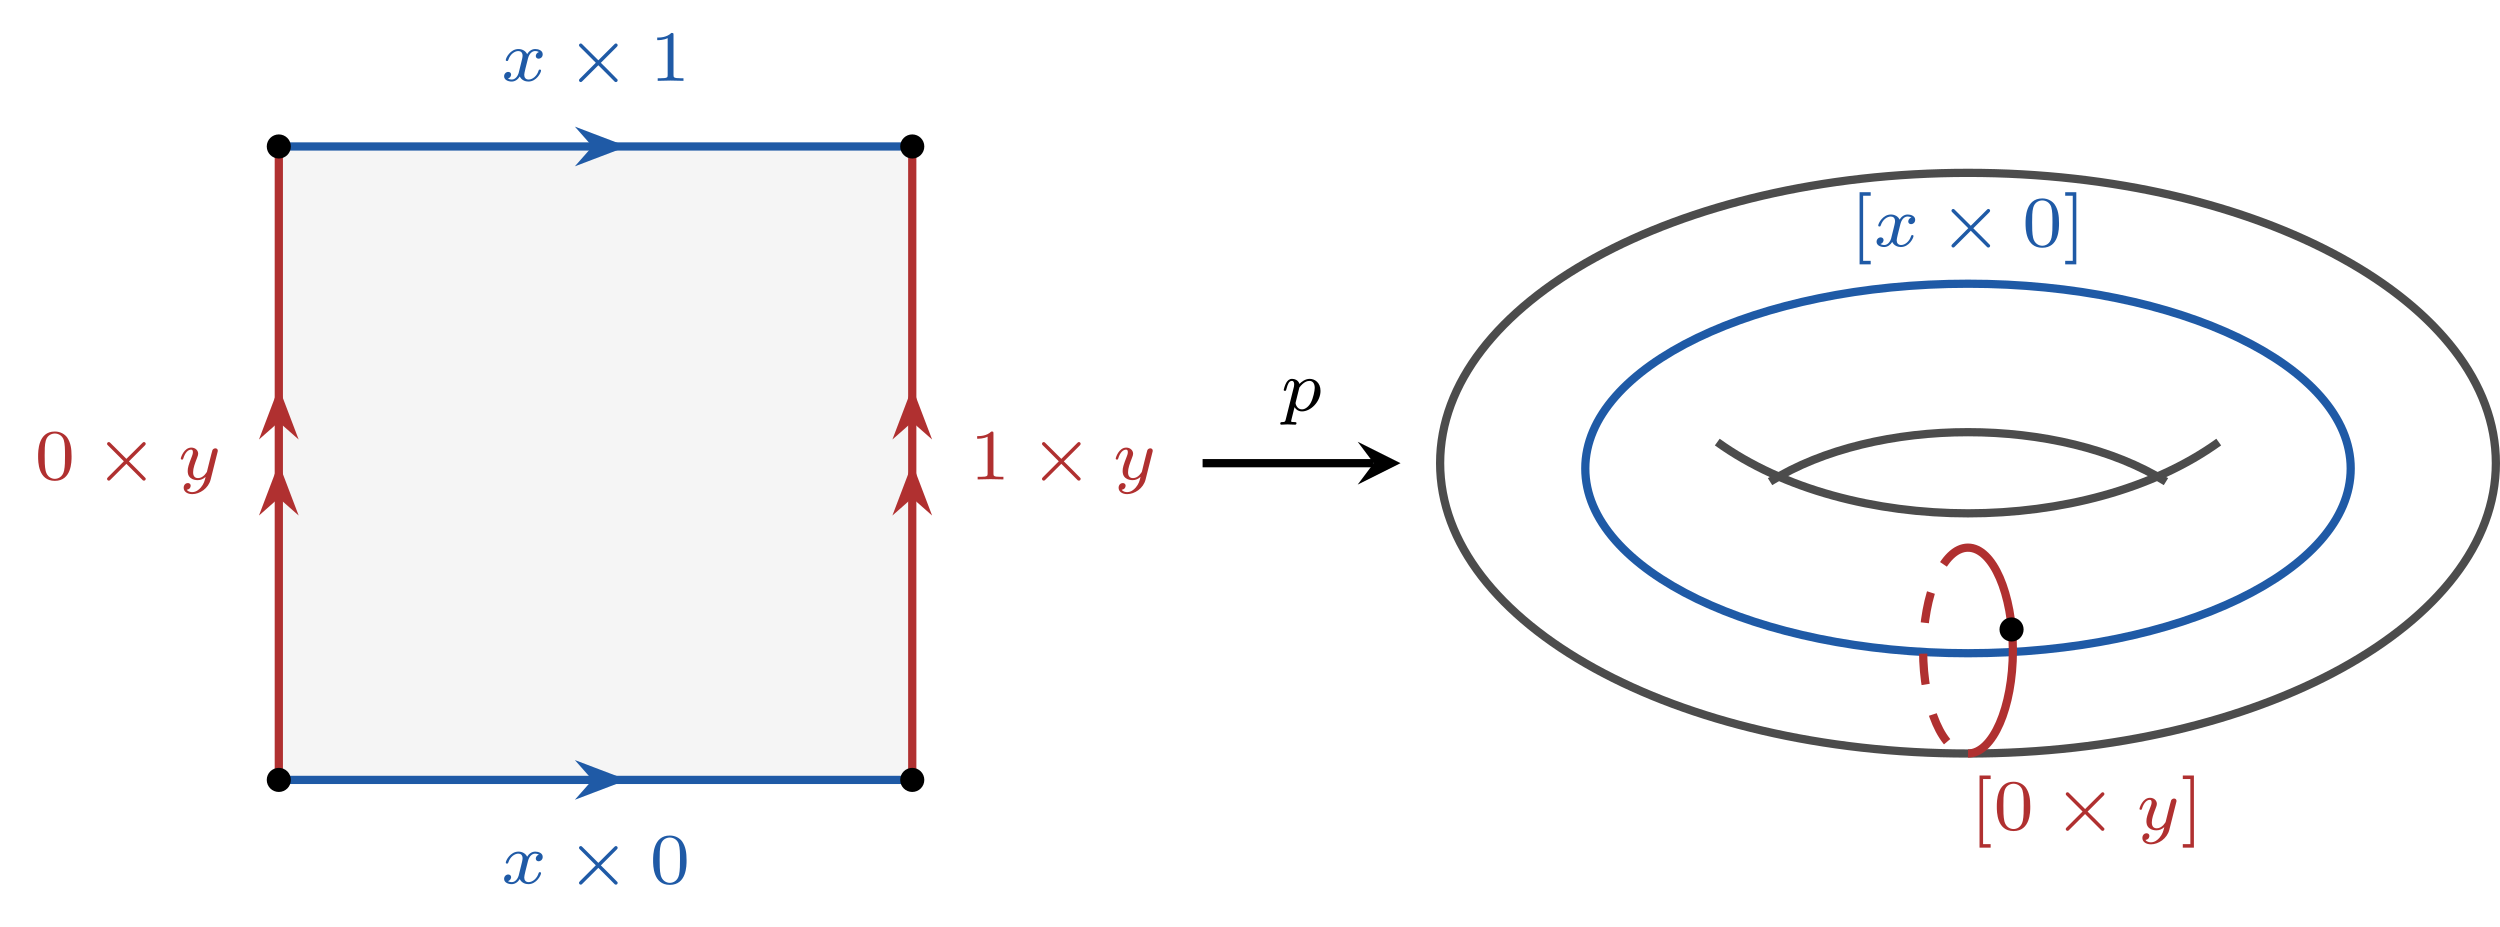
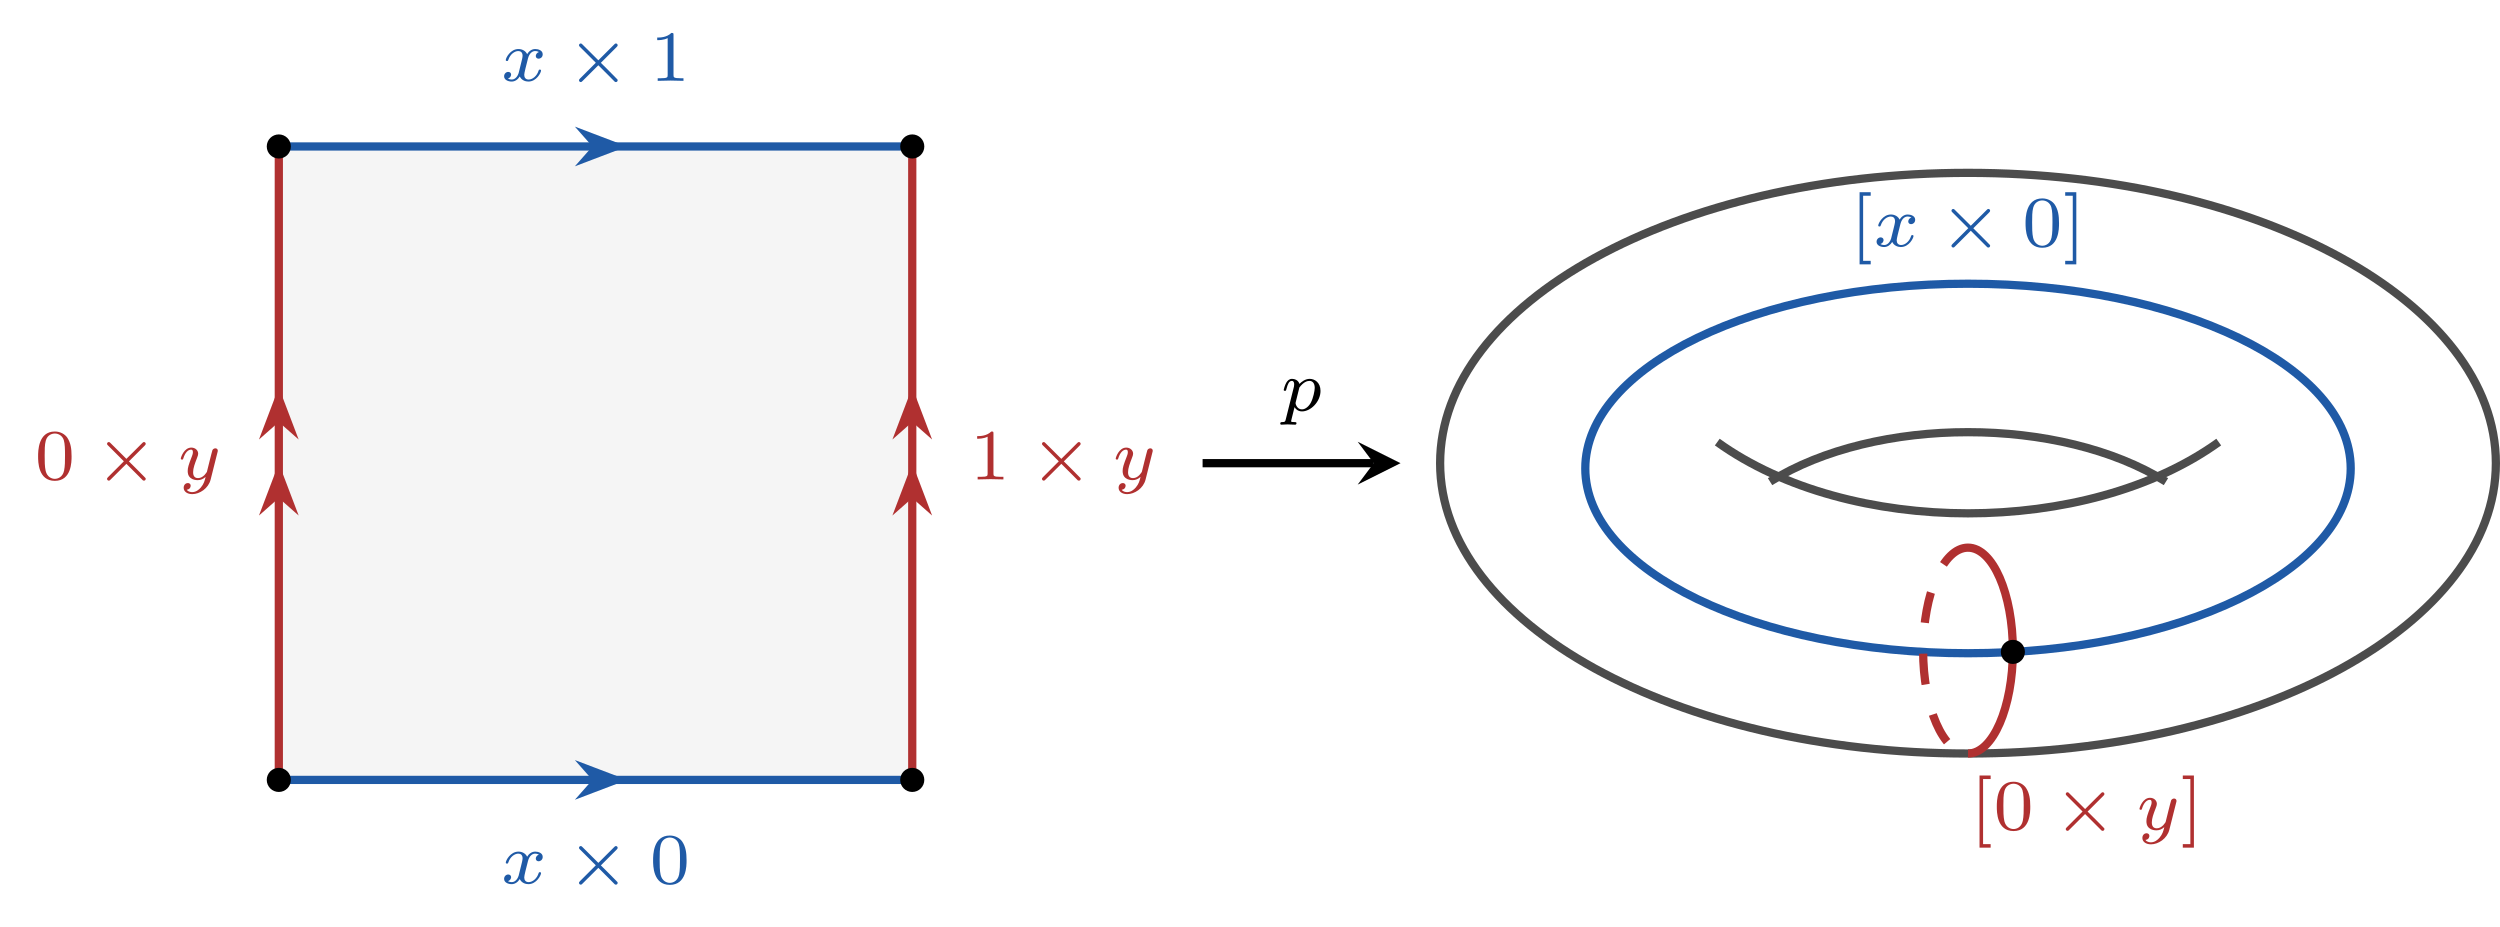
<svg xmlns="http://www.w3.org/2000/svg" version="1.1" width="241.646pt" height="89.542pt" viewBox="-69.011 -69.011 241.646 89.542">
  <defs />
  <g id="page1">
    <g stroke-miterlimit="10" transform="translate(-42.06148,6.373834)scale(0.996264,-0.996264)">
      <g fill="#000" stroke="#000">
        <g stroke-width="0.4">
          <g fill="#f5f5f5" stroke="#f5f5f5">
            <path d="M0 0V61.457H61.457V0ZM61.457 61.457" stroke="none" />
          </g>
          <g fill="#1f5aa6" stroke="#1f5aa6">
            <g stroke-width="0.8">
              <path d="M0 0H61.457" fill="none" />
              <g transform="translate(28.8017,0.0)">
                <g stroke-dasharray="none" stroke-dashoffset="0.0">
                  <g stroke-linejoin="miter">
                    <path d="M3.861 0L1.292 .977L2.154 0L1.292-.977Z" />
                  </g>
                </g>
              </g>
            </g>
          </g>
          <g fill="#1f5aa6" stroke="#1f5aa6">
            <g stroke-width="0.8">
              <path d="M0 61.457H61.457" fill="none" />
              <g transform="translate(28.8017,61.45734)">
                <g stroke-dasharray="none" stroke-dashoffset="0.0">
                  <g stroke-linejoin="miter">
                    <path d="M3.861 0L1.292 .977L2.154 0L1.292-.977Z" />
                  </g>
                </g>
              </g>
            </g>
          </g>
          <g fill="#b03030" stroke="#b03030">
            <g stroke-width="0.8">
              <path d="M0 0V61.457" fill="none" />
              <g transform="matrix(0.0,1.0,-1.0,0.0,0.0,25.72865)">
                <g stroke-dasharray="none" stroke-dashoffset="0.0">
                  <g stroke-linejoin="miter">
                    <path d="M3.861 0L1.292 .977L2.154 0L1.292-.977Z" />
                  </g>
                </g>
              </g>
              <g transform="matrix(0.0,1.0,-1.0,0.0,0.0,33.10323)">
                <g stroke-dasharray="none" stroke-dashoffset="0.0">
                  <g stroke-linejoin="miter">
                    <path d="M3.861 0L1.292 .977L2.154 0L1.292-.977Z" />
                  </g>
                </g>
              </g>
            </g>
          </g>
          <g fill="#b03030" stroke="#b03030">
            <g stroke-width="0.8">
              <path d="M61.457 0V61.457" fill="none" />
              <g transform="matrix(0.0,1.0,-1.0,0.0,61.45734,25.72865)">
                <g stroke-dasharray="none" stroke-dashoffset="0.0">
                  <g stroke-linejoin="miter">
                    <path d="M3.861 0L1.292 .977L2.154 0L1.292-.977Z" />
                  </g>
                </g>
              </g>
              <g transform="matrix(0.0,1.0,-1.0,0.0,61.45734,33.10323)">
                <g stroke-dasharray="none" stroke-dashoffset="0.0">
                  <g stroke-linejoin="miter">
                    <path d="M3.861 0L1.292 .977L2.154 0L1.292-.977Z" />
                  </g>
                </g>
              </g>
            </g>
          </g>
          <g fill="#000" stroke="#000">
            <path d="M1.17 0C1.17 .646 .646 1.17 0 1.17S-1.17 .646-1.17 0S-.646-1.17 0-1.17S1.17-.646 1.17 0ZM0 0" stroke="none" />
          </g>
          <g fill="#000" stroke="#000">
            <path d="M62.627 0C62.627 .646 62.103 1.17 61.457 1.17C60.811 1.17 60.287 .646 60.287 0S60.811-1.17 61.457-1.17C62.103-1.17 62.627-.646 62.627 0ZM61.457 0" stroke="none" />
          </g>
          <g fill="#000" stroke="#000">
            <path d="M1.17 61.457C1.17 62.103 .646 62.627 0 62.627S-1.17 62.103-1.17 61.457C-1.17 60.811-.646 60.287 0 60.287S1.17 60.811 1.17 61.457ZM0 61.457" stroke="none" />
          </g>
          <g fill="#000" stroke="#000">
            <path d="M62.627 61.457C62.627 62.103 62.103 62.627 61.457 62.627C60.811 62.627 60.287 62.103 60.287 61.457C60.287 60.811 60.811 60.287 61.457 60.287C62.103 60.287 62.627 60.811 62.627 61.457ZM61.457 61.457" stroke="none" />
          </g>
          <g fill="#1f5aa6" stroke="#1f5aa6">
            <g fill="#1f5aa6" stroke="#1f5aa6">
</g>
            <g transform="translate(21.52225,-10.04408)">
              <g stroke="none" transform="scale(-1.00375,1.00375)translate(-42.06148,6.373834)scale(-1,-1)">
                <g fill="#1f5aa6">
                  <g stroke="none">
                    <g fill="#1f5aa6">
                      <path d="M-40.325 5.635C-40.395 5.872-40.625 6.248-40.981 6.248C-41.001 6.248-41.211 6.248-41.357 6.151C-41.071 6.06-41.05 5.809-41.05 5.767C-41.05 5.614-41.169 5.509-41.329 5.509C-41.524 5.509-41.727 5.676-41.727 5.934C-41.727 6.283-41.336 6.444-40.994 6.444C-40.674 6.444-40.388 6.241-40.213 5.948C-40.046 6.318-39.662 6.444-39.384 6.444C-38.582 6.444-38.156 5.572-38.156 5.377C-38.156 5.286-38.247 5.286-38.268 5.286C-38.365 5.286-38.372 5.321-38.4 5.404C-38.547 5.886-38.965 6.248-39.356 6.248C-39.635 6.248-39.781 6.06-39.781 5.795C-39.781 5.614-39.614 4.979-39.418 4.205C-39.279 3.668-38.965 3.494-38.735 3.494C-38.721 3.494-38.505 3.494-38.358 3.591C-38.582 3.654-38.665 3.849-38.665 3.975C-38.665 4.128-38.547 4.233-38.386 4.233S-37.996 4.1-37.996 3.807C-37.996 3.417-38.442 3.298-38.721 3.298C-39.07 3.298-39.349 3.529-39.502 3.794C-39.628 3.508-39.948 3.298-40.339 3.298C-41.12 3.298-41.566 4.156-41.566 4.365C-41.566 4.456-41.469 4.456-41.448 4.456C-41.357 4.456-41.35 4.428-41.315 4.337C-41.141 3.794-40.702 3.494-40.36 3.494C-40.13 3.494-39.941 3.619-39.941 3.954C-39.941 4.093-40.025 4.442-40.088 4.679L-40.325 5.635Z" />
                      <path d="M-30.848 3.103C-30.771 3.026-30.75 2.985-30.75 2.936C-30.75 2.824-30.841 2.761-30.918 2.761C-30.987 2.761-31.008 2.782-31.092 2.866L-32.619 4.386L-34.153 2.859C-34.223 2.789-34.251 2.761-34.314 2.761C-34.411 2.761-34.488 2.838-34.488 2.936C-34.488 2.998-34.467 3.019-34.384 3.103L-32.863 4.623L-34.384 6.144C-34.481 6.241-34.488 6.276-34.488 6.318C-34.488 6.416-34.411 6.492-34.314 6.492C-34.251 6.492-34.23 6.471-34.153 6.395L-32.619 4.867L-31.029 6.458C-30.994 6.478-30.959 6.492-30.918 6.492C-30.841 6.492-30.75 6.43-30.75 6.318C-30.75 6.262-30.764 6.248-30.785 6.227C-30.799 6.199-32.152 4.847-32.375 4.63L-30.848 3.103Z" />
                      <path d="M-24.09 4.149C-24.09 3.382-24.181 2.831-24.502 2.343C-24.718 2.022-25.15 1.743-25.708 1.743C-27.326 1.743-27.326 3.647-27.326 4.149S-27.326 6.513-25.708 6.513S-24.09 4.651-24.09 4.149ZM-25.708 6.318C-26.029 6.318-26.454 6.13-26.594 5.558C-26.691 5.146-26.691 4.575-26.691 4.059C-26.691 3.549-26.691 3.019-26.587 2.636C-26.44 2.085-25.994 1.938-25.708 1.938C-25.331 1.938-24.969 2.169-24.843 2.573C-24.732 2.95-24.725 3.452-24.725 4.059C-24.725 4.575-24.725 5.091-24.815 5.53C-24.955 6.165-25.429 6.318-25.708 6.318Z" />
                    </g>
                  </g>
                </g>
              </g>
            </g>
          </g>
          <g fill="#1f5aa6" stroke="#1f5aa6">
            <g fill="#1f5aa6" stroke="#1f5aa6">
</g>
            <g transform="translate(21.52225,67.82365)">
              <g stroke="none" transform="scale(-1.00375,1.00375)translate(-42.06148,6.373834)scale(-1,-1)">
                <g fill="#1f5aa6">
                  <g stroke="none">
                    <g fill="#1f5aa6">
                      <path d="M-40.325 5.635C-40.395 5.872-40.625 6.248-40.981 6.248C-41.001 6.248-41.211 6.248-41.357 6.151C-41.071 6.06-41.05 5.809-41.05 5.767C-41.05 5.614-41.169 5.509-41.329 5.509C-41.524 5.509-41.727 5.676-41.727 5.934C-41.727 6.283-41.336 6.444-40.994 6.444C-40.674 6.444-40.388 6.241-40.213 5.948C-40.046 6.318-39.662 6.444-39.384 6.444C-38.582 6.444-38.156 5.572-38.156 5.377C-38.156 5.286-38.247 5.286-38.268 5.286C-38.365 5.286-38.372 5.321-38.4 5.404C-38.547 5.886-38.965 6.248-39.356 6.248C-39.635 6.248-39.781 6.06-39.781 5.795C-39.781 5.614-39.614 4.979-39.418 4.205C-39.279 3.668-38.965 3.494-38.735 3.494C-38.721 3.494-38.505 3.494-38.358 3.591C-38.582 3.654-38.665 3.849-38.665 3.975C-38.665 4.128-38.547 4.233-38.386 4.233S-37.996 4.1-37.996 3.807C-37.996 3.417-38.442 3.298-38.721 3.298C-39.07 3.298-39.349 3.529-39.502 3.794C-39.628 3.508-39.948 3.298-40.339 3.298C-41.12 3.298-41.566 4.156-41.566 4.365C-41.566 4.456-41.469 4.456-41.448 4.456C-41.357 4.456-41.35 4.428-41.315 4.337C-41.141 3.794-40.702 3.494-40.36 3.494C-40.13 3.494-39.941 3.619-39.941 3.954C-39.941 4.093-40.025 4.442-40.088 4.679L-40.325 5.635Z" />
                      <path d="M-30.848 3.103C-30.771 3.026-30.75 2.985-30.75 2.936C-30.75 2.824-30.841 2.761-30.918 2.761C-30.987 2.761-31.008 2.782-31.092 2.866L-32.619 4.386L-34.153 2.859C-34.223 2.789-34.251 2.761-34.314 2.761C-34.411 2.761-34.488 2.838-34.488 2.936C-34.488 2.998-34.467 3.019-34.384 3.103L-32.863 4.623L-34.384 6.144C-34.481 6.241-34.488 6.276-34.488 6.318C-34.488 6.416-34.411 6.492-34.314 6.492C-34.251 6.492-34.23 6.471-34.153 6.395L-32.619 4.867L-31.029 6.458C-30.994 6.478-30.959 6.492-30.918 6.492C-30.841 6.492-30.75 6.43-30.75 6.318C-30.75 6.262-30.764 6.248-30.785 6.227C-30.799 6.199-32.152 4.847-32.375 4.63L-30.848 3.103Z" />
                      <path d="M-25.352 1.938C-25.352 1.75-25.366 1.743-25.562 1.743C-26.008 2.183-26.643 2.19-26.928 2.19V2.441C-26.761 2.441-26.301 2.441-25.917 2.245V5.802C-25.917 6.032-25.917 6.123-26.615 6.123H-26.88V6.374C-26.754 6.367-25.896 6.346-25.638 6.346C-25.422 6.346-24.543 6.367-24.39 6.374V6.123H-24.655C-25.352 6.123-25.352 6.032-25.352 5.802V1.938Z" />
                    </g>
                  </g>
                </g>
              </g>
            </g>
          </g>
          <g fill="#b03030" stroke="#b03030">
            <g fill="#b03030" stroke="#b03030">
</g>
            <g transform="translate(-23.71782,29.15366)">
              <g stroke="none" transform="scale(-1.00375,1.00375)translate(-42.06148,6.373834)scale(-1,-1)">
                <g fill="#b03030">
                  <g stroke="none">
                    <g fill="#b03030">
                      <path d="M-38.463 4.149C-38.463 3.382-38.554 2.831-38.874 2.343C-39.091 2.022-39.523 1.743-40.081 1.743C-41.699 1.743-41.699 3.647-41.699 4.149S-41.699 6.513-40.081 6.513S-38.463 4.651-38.463 4.149ZM-40.081 6.318C-40.402 6.318-40.827 6.13-40.967 5.558C-41.064 5.146-41.064 4.575-41.064 4.059C-41.064 3.549-41.064 3.019-40.96 2.636C-40.813 2.085-40.367 1.938-40.081 1.938C-39.704 1.938-39.342 2.169-39.216 2.573C-39.105 2.95-39.098 3.452-39.098 4.059C-39.098 4.575-39.098 5.091-39.188 5.53C-39.328 6.165-39.802 6.318-40.081 6.318Z" />
                      <path d="M-31.394 3.103C-31.318 3.026-31.297 2.985-31.297 2.936C-31.297 2.824-31.387 2.761-31.464 2.761C-31.534 2.761-31.555 2.782-31.638 2.866L-33.166 4.386L-34.7 2.859C-34.77 2.789-34.798 2.761-34.86 2.761C-34.958 2.761-35.035 2.838-35.035 2.936C-35.035 2.998-35.014 3.019-34.93 3.103L-33.41 4.623L-34.93 6.144C-35.028 6.241-35.035 6.276-35.035 6.318C-35.035 6.416-34.958 6.492-34.86 6.492C-34.798 6.492-34.777 6.471-34.7 6.395L-33.166 4.867L-31.576 6.458C-31.541 6.478-31.506 6.492-31.464 6.492C-31.387 6.492-31.297 6.43-31.297 6.318C-31.297 6.262-31.311 6.248-31.332 6.227C-31.346 6.199-32.698 4.847-32.922 4.63L-31.394 3.103Z" />
                      <path d="M-24.358 3.745C-24.33 3.647-24.33 3.633-24.33 3.591C-24.33 3.452-24.441 3.368-24.56 3.368C-24.637 3.368-24.769 3.403-24.846 3.535C-24.867 3.577-24.923 3.8-24.957 3.94L-25.104 4.519C-25.146 4.686-25.362 5.565-25.383 5.642C-25.39 5.642-25.697 6.248-26.241 6.248C-26.715 6.248-26.715 5.795-26.715 5.669C-26.715 5.293-26.554 4.854-26.345 4.317C-26.262 4.093-26.227 4.01-26.227 3.891C-26.227 3.556-26.513 3.298-26.889 3.298C-27.594 3.298-27.907 4.247-27.907 4.365C-27.907 4.456-27.81 4.456-27.789 4.456C-27.691 4.456-27.684 4.421-27.663 4.344C-27.489 3.766-27.189 3.494-26.91 3.494C-26.792 3.494-26.736 3.57-26.736 3.738C-26.736 3.898-26.799 4.052-26.833 4.142C-27.168 4.993-27.238 5.251-27.238 5.558C-27.238 5.676-27.238 6.004-26.966 6.227C-26.75 6.409-26.457 6.444-26.269 6.444C-25.99 6.444-25.739 6.339-25.508 6.13C-25.599 6.513-25.676 6.806-25.969 7.155C-26.157 7.371-26.436 7.601-26.806 7.601C-26.854 7.601-27.182 7.601-27.329 7.371C-26.952 7.329-26.952 6.995-26.952 6.988C-26.952 6.764-27.154 6.723-27.224 6.723C-27.398 6.723-27.628 6.862-27.628 7.183C-27.628 7.538-27.294 7.796-26.799 7.796C-26.094 7.796-25.236 7.253-25.02 6.381L-24.358 3.745Z" />
                    </g>
                  </g>
                </g>
              </g>
            </g>
          </g>
          <g fill="#b03030" stroke="#b03030">
            <g fill="#b03030" stroke="#b03030">
</g>
            <g transform="translate(66.99031,29.15366)">
              <g stroke="none" transform="scale(-1.00375,1.00375)translate(-42.06148,6.373834)scale(-1,-1)">
                <g fill="#b03030">
                  <g stroke="none">
                    <g fill="#b03030">
                      <path d="M-39.725 1.938C-39.725 1.75-39.739 1.743-39.934 1.743C-40.381 2.183-41.015 2.19-41.301 2.19V2.441C-41.134 2.441-40.674 2.441-40.29 2.245V5.802C-40.29 6.032-40.29 6.123-40.988 6.123H-41.253V6.374C-41.127 6.367-40.269 6.346-40.011 6.346C-39.795 6.346-38.916 6.367-38.763 6.374V6.123H-39.028C-39.725 6.123-39.725 6.032-39.725 5.802V1.938Z" />
                      <path d="M-31.394 3.103C-31.318 3.026-31.297 2.985-31.297 2.936C-31.297 2.824-31.387 2.761-31.464 2.761C-31.534 2.761-31.555 2.782-31.638 2.866L-33.166 4.386L-34.7 2.859C-34.77 2.789-34.798 2.761-34.86 2.761C-34.958 2.761-35.035 2.838-35.035 2.936C-35.035 2.998-35.014 3.019-34.93 3.103L-33.41 4.623L-34.93 6.144C-35.028 6.241-35.035 6.276-35.035 6.318C-35.035 6.416-34.958 6.492-34.86 6.492C-34.798 6.492-34.777 6.471-34.7 6.395L-33.166 4.867L-31.576 6.458C-31.541 6.478-31.506 6.492-31.464 6.492C-31.387 6.492-31.297 6.43-31.297 6.318C-31.297 6.262-31.311 6.248-31.332 6.227C-31.346 6.199-32.698 4.847-32.922 4.63L-31.394 3.103Z" />
                      <path d="M-24.358 3.745C-24.33 3.647-24.33 3.633-24.33 3.591C-24.33 3.452-24.441 3.368-24.56 3.368C-24.637 3.368-24.769 3.403-24.846 3.535C-24.867 3.577-24.923 3.8-24.957 3.94L-25.104 4.519C-25.146 4.686-25.362 5.565-25.383 5.642C-25.39 5.642-25.697 6.248-26.241 6.248C-26.715 6.248-26.715 5.795-26.715 5.669C-26.715 5.293-26.554 4.854-26.345 4.317C-26.262 4.093-26.227 4.01-26.227 3.891C-26.227 3.556-26.513 3.298-26.889 3.298C-27.594 3.298-27.907 4.247-27.907 4.365C-27.907 4.456-27.81 4.456-27.789 4.456C-27.691 4.456-27.684 4.421-27.663 4.344C-27.489 3.766-27.189 3.494-26.91 3.494C-26.792 3.494-26.736 3.57-26.736 3.738C-26.736 3.898-26.799 4.052-26.833 4.142C-27.168 4.993-27.238 5.251-27.238 5.558C-27.238 5.676-27.238 6.004-26.966 6.227C-26.75 6.409-26.457 6.444-26.269 6.444C-25.99 6.444-25.739 6.339-25.508 6.13C-25.599 6.513-25.676 6.806-25.969 7.155C-26.157 7.371-26.436 7.601-26.806 7.601C-26.854 7.601-27.182 7.601-27.329 7.371C-26.952 7.329-26.952 6.995-26.952 6.988C-26.952 6.764-27.154 6.723-27.224 6.723C-27.398 6.723-27.628 6.862-27.628 7.183C-27.628 7.538-27.294 7.796-26.799 7.796C-26.094 7.796-25.236 7.253-25.02 6.381L-24.358 3.745Z" />
                    </g>
                  </g>
                </g>
              </g>
            </g>
          </g>
          <g stroke-width="0.8">
            <path d="M89.626 30.729H106.231" fill="none" />
            <g transform="translate(106.231,30.72867)">
              <path d="M2.6 0L-1.56 2.08L0 0L-1.56-2.08" stroke="none" />
            </g>
            <g transform="translate(97.16707,35.82272)">
              <g stroke="none" transform="scale(-1.00375,1.00375)translate(-42.06148,6.373834)scale(-1,-1)">
                <g fill="#000">
                  <g stroke="none">
                    <path d="M-41.538 7.225C-41.587 7.42-41.601 7.476-41.88 7.476C-41.971 7.476-42.068 7.476-42.068 7.622C-42.068 7.699-42.006 7.727-41.971 7.727C-41.789 7.727-41.559 7.699-41.371 7.699C-41.134 7.699-40.869 7.727-40.639 7.727C-40.576 7.727-40.499 7.706-40.499 7.573C-40.499 7.476-40.597 7.476-40.681 7.476C-40.834 7.476-41.022 7.476-41.022 7.392C-41.022 7.357-40.974 7.176-40.946 7.071C-40.862 6.702-40.764 6.325-40.688 6.032C-40.604 6.172-40.388 6.444-39.969 6.444C-39.119 6.444-38.177 5.502-38.177 4.463C-38.177 3.647-38.742 3.298-39.223 3.298C-39.656 3.298-40.025 3.591-40.213 3.787C-40.332 3.389-40.722 3.298-40.932 3.298C-41.204 3.298-41.371 3.48-41.483 3.668C-41.622 3.905-41.734 4.324-41.734 4.365C-41.734 4.456-41.636 4.456-41.615 4.456C-41.518 4.456-41.511 4.435-41.462 4.247C-41.357 3.842-41.225 3.494-40.953 3.494C-40.771 3.494-40.722 3.647-40.722 3.835C-40.722 3.912-40.736 4.003-40.743 4.045L-41.538 7.225ZM-40.22 4.135C-39.816 3.598-39.467 3.494-39.244 3.494C-38.972 3.494-38.735 3.696-38.735 4.17C-38.735 4.456-38.888 5.167-39.098 5.572C-39.272 5.914-39.614 6.248-39.969 6.248C-40.464 6.248-40.59 5.711-40.59 5.642C-40.59 5.614-40.576 5.565-40.569 5.537L-40.22 4.135Z" />
                  </g>
                </g>
              </g>
            </g>
          </g>
          <g fill="#4c4c4c" stroke="#4c4c4c">
            <g stroke-width="0.8">
              <path d="M215.101 30.729C215.101 46.286 192.172 58.897 163.887 58.897S112.672 46.286 112.672 30.729C112.672 15.172 135.601 2.561 163.887 2.561S215.101 15.172 215.101 30.729ZM163.887 30.729" fill="none" />
            </g>
          </g>
          <g fill="#4c4c4c" stroke="#4c4c4c">
            <g stroke-width="0.8">
              <path d="M139.56 32.777C152.363 23.559 175.41 23.559 188.213 32.777" fill="none" />
            </g>
          </g>
          <g fill="#4c4c4c" stroke="#4c4c4c">
            <g stroke-width="0.8">
              <path d="M144.681 28.936C154.924 35.338 172.849 35.338 183.092 28.936" fill="none" />
            </g>
          </g>
          <g fill="#1f5aa6" stroke="#1f5aa6">
            <g stroke-width="0.8">
              <path d="M201.017 30.216C201.017 40.116 184.393 48.141 163.887 48.141S126.756 40.116 126.756 30.216S143.38 12.291 163.887 12.291S201.017 20.317 201.017 30.216ZM163.887 30.216" fill="none" />
            </g>
          </g>
          <g fill="#b03030" stroke="#b03030">
            <g stroke-width="0.8">
              <path d="M163.887 2.561C166.291 2.561 168.24 7.032 168.24 12.547S166.291 22.534 163.887 22.534" fill="none" />
            </g>
          </g>
          <g fill="#b03030" stroke="#b03030">
            <g stroke-width="0.8">
              <g stroke-dasharray="3.0,3.0" stroke-dashoffset="0.0">
                <path d="M163.887 22.534C161.482 22.534 159.533 18.063 159.533 12.547C159.533 7.032 161.482 2.561 163.887 2.561" fill="none" />
              </g>
            </g>
          </g>
          <g fill="#000" stroke="#000">
-             <path d="M169.282 14.596C169.282 15.242 168.758 15.766 168.112 15.766S166.942 15.242 166.942 14.596C166.942 13.95 167.465 13.426 168.112 13.426S169.282 13.95 169.282 14.596ZM168.112 14.596" stroke="none" />
+             <path d="M169.41 12.42C169.41 13.066 168.886 13.59 168.24 13.59S167.07 13.066 167.07 12.42C167.07 11.773 167.594 11.25 168.24 11.25S169.41 11.773 169.41 12.42ZM168.24 12.42" stroke="none" />
          </g>
          <g fill="#1f5aa6" stroke="#1f5aa6">
            <g fill="#1f5aa6" stroke="#1f5aa6">
</g>
            <g transform="translate(152.4162,51.76913)">
              <g stroke="none" transform="scale(-1.00375,1.00375)translate(-42.06148,6.373834)scale(-1,-1)">
                <g fill="#1f5aa6">
                  <g stroke="none">
                    <g fill="#1f5aa6">
                      <path d="M-40.039 8.117V7.776H-40.771V1.485H-40.039V1.143H-41.113V8.117H-40.039Z" />
                      <path d="M-38.07 5.635C-38.139 5.872-38.369 6.248-38.725 6.248C-38.746 6.248-38.955 6.248-39.102 6.151C-38.816 6.06-38.795 5.809-38.795 5.767C-38.795 5.614-38.913 5.509-39.074 5.509C-39.269 5.509-39.471 5.676-39.471 5.934C-39.471 6.283-39.081 6.444-38.739 6.444C-38.418 6.444-38.132 6.241-37.958 5.948C-37.791 6.318-37.407 6.444-37.128 6.444C-36.326 6.444-35.901 5.572-35.901 5.377C-35.901 5.286-35.991 5.286-36.012 5.286C-36.11 5.286-36.117 5.321-36.145 5.404C-36.291 5.886-36.71 6.248-37.1 6.248C-37.379 6.248-37.526 6.06-37.526 5.795C-37.526 5.614-37.358 4.979-37.163 4.205C-37.023 3.668-36.71 3.494-36.48 3.494C-36.466 3.494-36.249 3.494-36.103 3.591C-36.326 3.654-36.41 3.849-36.41 3.975C-36.41 4.128-36.291 4.233-36.131 4.233S-35.74 4.1-35.74 3.807C-35.74 3.417-36.187 3.298-36.466 3.298C-36.814 3.298-37.093 3.529-37.247 3.794C-37.372 3.508-37.693 3.298-38.083 3.298C-38.865 3.298-39.311 4.156-39.311 4.365C-39.311 4.456-39.213 4.456-39.192 4.456C-39.102 4.456-39.095 4.428-39.06 4.337C-38.885 3.794-38.446 3.494-38.104 3.494C-37.874 3.494-37.686 3.619-37.686 3.954C-37.686 4.093-37.77 4.442-37.832 4.679L-38.07 5.635Z" />
                      <path d="M-28.592 3.103C-28.516 3.026-28.495 2.985-28.495 2.936C-28.495 2.824-28.585 2.761-28.662 2.761C-28.732 2.761-28.753 2.782-28.836 2.866L-30.364 4.386L-31.898 2.859C-31.968 2.789-31.996 2.761-32.058 2.761C-32.156 2.761-32.233 2.838-32.233 2.936C-32.233 2.998-32.212 3.019-32.128 3.103L-30.608 4.623L-32.128 6.144C-32.226 6.241-32.233 6.276-32.233 6.318C-32.233 6.416-32.156 6.492-32.058 6.492C-31.996 6.492-31.975 6.471-31.898 6.395L-30.364 4.867L-28.774 6.458C-28.739 6.478-28.704 6.492-28.662 6.492C-28.585 6.492-28.495 6.43-28.495 6.318C-28.495 6.262-28.509 6.248-28.53 6.227C-28.544 6.199-29.896 4.847-30.12 4.63L-28.592 3.103Z" />
                      <path d="M-21.835 4.149C-21.835 3.382-21.925 2.831-22.246 2.343C-22.462 2.022-22.895 1.743-23.453 1.743C-25.071 1.743-25.071 3.647-25.071 4.149S-25.071 6.513-23.453 6.513S-21.835 4.651-21.835 4.149ZM-23.453 6.318C-23.773 6.318-24.199 6.13-24.338 5.558C-24.436 5.146-24.436 4.575-24.436 4.059C-24.436 3.549-24.436 3.019-24.331 2.636C-24.185 2.085-23.739 1.938-23.453 1.938C-23.076 1.938-22.713 2.169-22.588 2.573C-22.476 2.95-22.469 3.452-22.469 4.059C-22.469 4.575-22.469 5.091-22.56 5.53C-22.699 6.165-23.174 6.318-23.453 6.318Z" />
                      <path d="M-20.165 1.143H-21.239V1.485H-20.507V7.776H-21.239V8.117H-20.165V1.143Z" />
                    </g>
                  </g>
                </g>
              </g>
            </g>
          </g>
          <g fill="#b03030" stroke="#b03030">
            <g fill="#b03030" stroke="#b03030">
</g>
            <g transform="translate(164.0534,-4.82314)">
              <g stroke="none" transform="scale(-1.00375,1.00375)translate(-42.06148,6.373834)scale(-1,-1)">
                <g fill="#b03030">
                  <g stroke="none">
                    <g fill="#b03030">
                      <path d="M-40.039 8.117V7.776H-40.771V1.485H-40.039V1.143H-41.113V8.117H-40.039Z" />
                      <path d="M-36.208 4.149C-36.208 3.382-36.298 2.831-36.619 2.343C-36.835 2.022-37.268 1.743-37.825 1.743C-39.443 1.743-39.443 3.647-39.443 4.149S-39.443 6.513-37.825 6.513S-36.208 4.651-36.208 4.149ZM-37.825 6.318C-38.146 6.318-38.572 6.13-38.711 5.558C-38.809 5.146-38.809 4.575-38.809 4.059C-38.809 3.549-38.809 3.019-38.704 2.636C-38.558 2.085-38.111 1.938-37.825 1.938C-37.449 1.938-37.086 2.169-36.961 2.573C-36.849 2.95-36.842 3.452-36.842 4.059C-36.842 4.575-36.842 5.091-36.933 5.53C-37.072 6.165-37.547 6.318-37.825 6.318Z" />
                      <path d="M-29.139 3.103C-29.062 3.026-29.041 2.985-29.041 2.936C-29.041 2.824-29.132 2.761-29.209 2.761C-29.278 2.761-29.299 2.782-29.383 2.866L-30.91 4.386L-32.445 2.859C-32.514 2.789-32.542 2.761-32.605 2.761C-32.703 2.761-32.779 2.838-32.779 2.936C-32.779 2.998-32.758 3.019-32.675 3.103L-31.154 4.623L-32.675 6.144C-32.772 6.241-32.779 6.276-32.779 6.318C-32.779 6.416-32.703 6.492-32.605 6.492C-32.542 6.492-32.521 6.471-32.445 6.395L-30.91 4.867L-29.32 6.458C-29.285 6.478-29.25 6.492-29.209 6.492C-29.132 6.492-29.041 6.43-29.041 6.318C-29.041 6.262-29.055 6.248-29.076 6.227C-29.09 6.199-30.443 4.847-30.666 4.63L-29.139 3.103Z" />
                      <path d="M-22.102 3.745C-22.074 3.647-22.074 3.633-22.074 3.591C-22.074 3.452-22.186 3.368-22.305 3.368C-22.381 3.368-22.514 3.403-22.59 3.535C-22.611 3.577-22.667 3.8-22.702 3.94L-22.848 4.519C-22.89 4.686-23.107 5.565-23.127 5.642C-23.134 5.642-23.441 6.248-23.985 6.248C-24.459 6.248-24.459 5.795-24.459 5.669C-24.459 5.293-24.299 4.854-24.09 4.317C-24.006 4.093-23.971 4.01-23.971 3.891C-23.971 3.556-24.257 3.298-24.634 3.298C-25.338 3.298-25.652 4.247-25.652 4.365C-25.652 4.456-25.554 4.456-25.533 4.456C-25.436 4.456-25.429 4.421-25.408 4.344C-25.234 3.766-24.934 3.494-24.655 3.494C-24.536 3.494-24.48 3.57-24.48 3.738C-24.48 3.898-24.543 4.052-24.578 4.142C-24.913 4.993-24.982 5.251-24.982 5.558C-24.982 5.676-24.982 6.004-24.711 6.227C-24.494 6.409-24.201 6.444-24.013 6.444C-23.734 6.444-23.483 6.339-23.253 6.13C-23.344 6.513-23.42 6.806-23.713 7.155C-23.902 7.371-24.18 7.601-24.55 7.601C-24.599 7.601-24.927 7.601-25.073 7.371C-24.697 7.329-24.697 6.995-24.697 6.988C-24.697 6.764-24.899 6.723-24.969 6.723C-25.143 6.723-25.373 6.862-25.373 7.183C-25.373 7.538-25.038 7.796-24.543 7.796C-23.839 7.796-22.981 7.253-22.765 6.381L-22.102 3.745Z" />
                      <path d="M-20.392 1.143H-21.466V1.485H-20.734V7.776H-21.466V8.117H-20.392V1.143Z" />
                    </g>
                  </g>
                </g>
              </g>
            </g>
          </g>
        </g>
      </g>
    </g>
  </g>
</svg>
